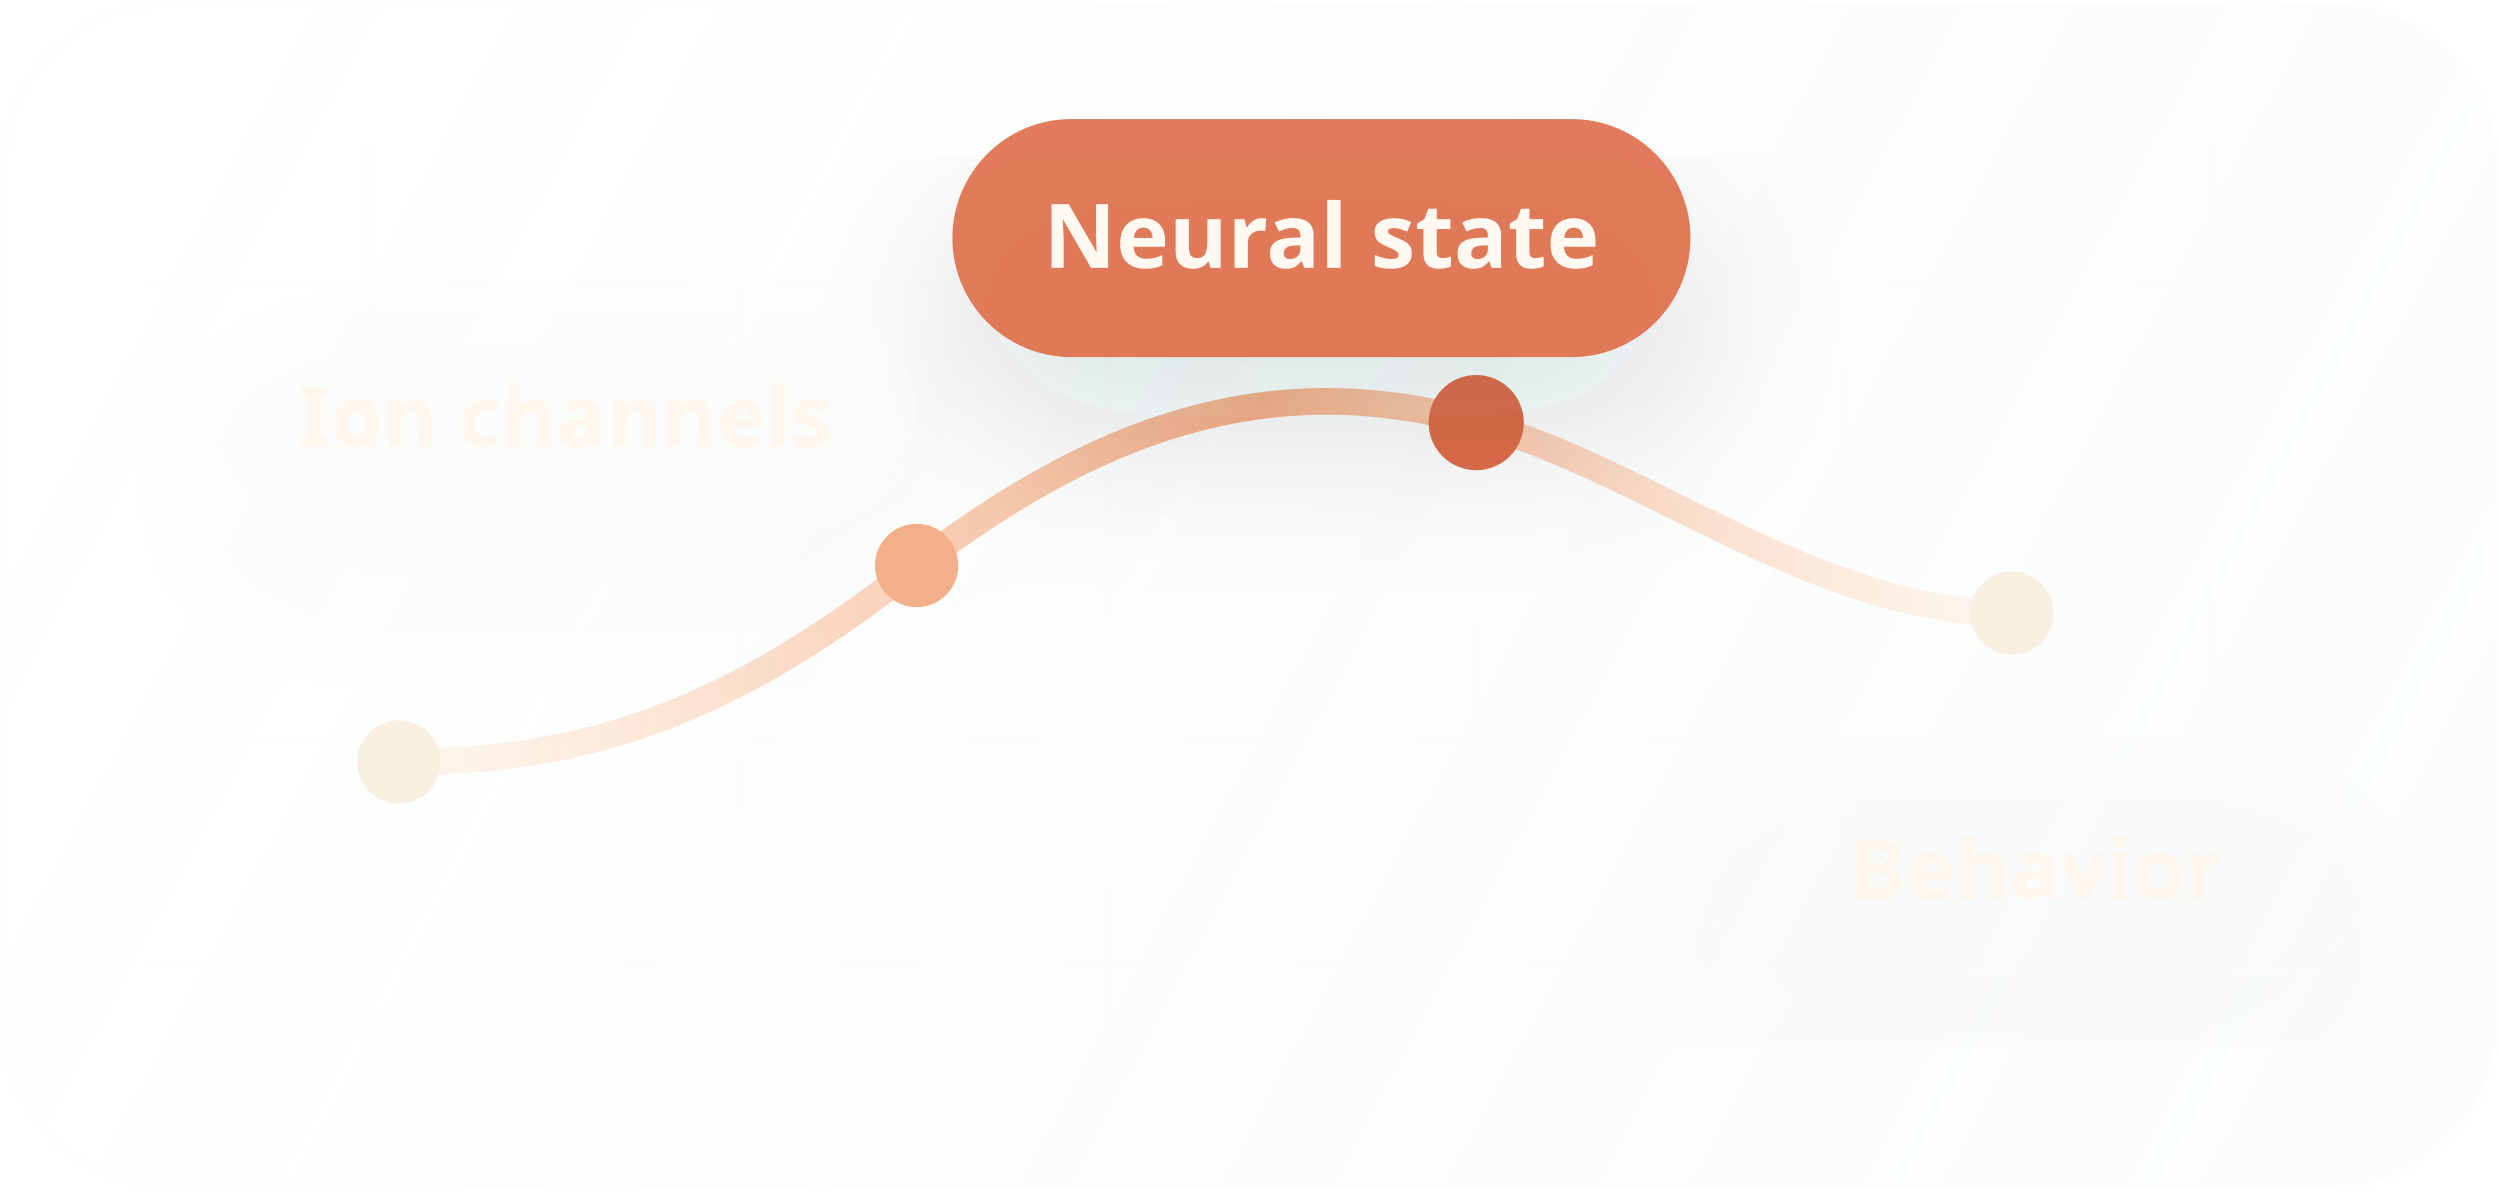
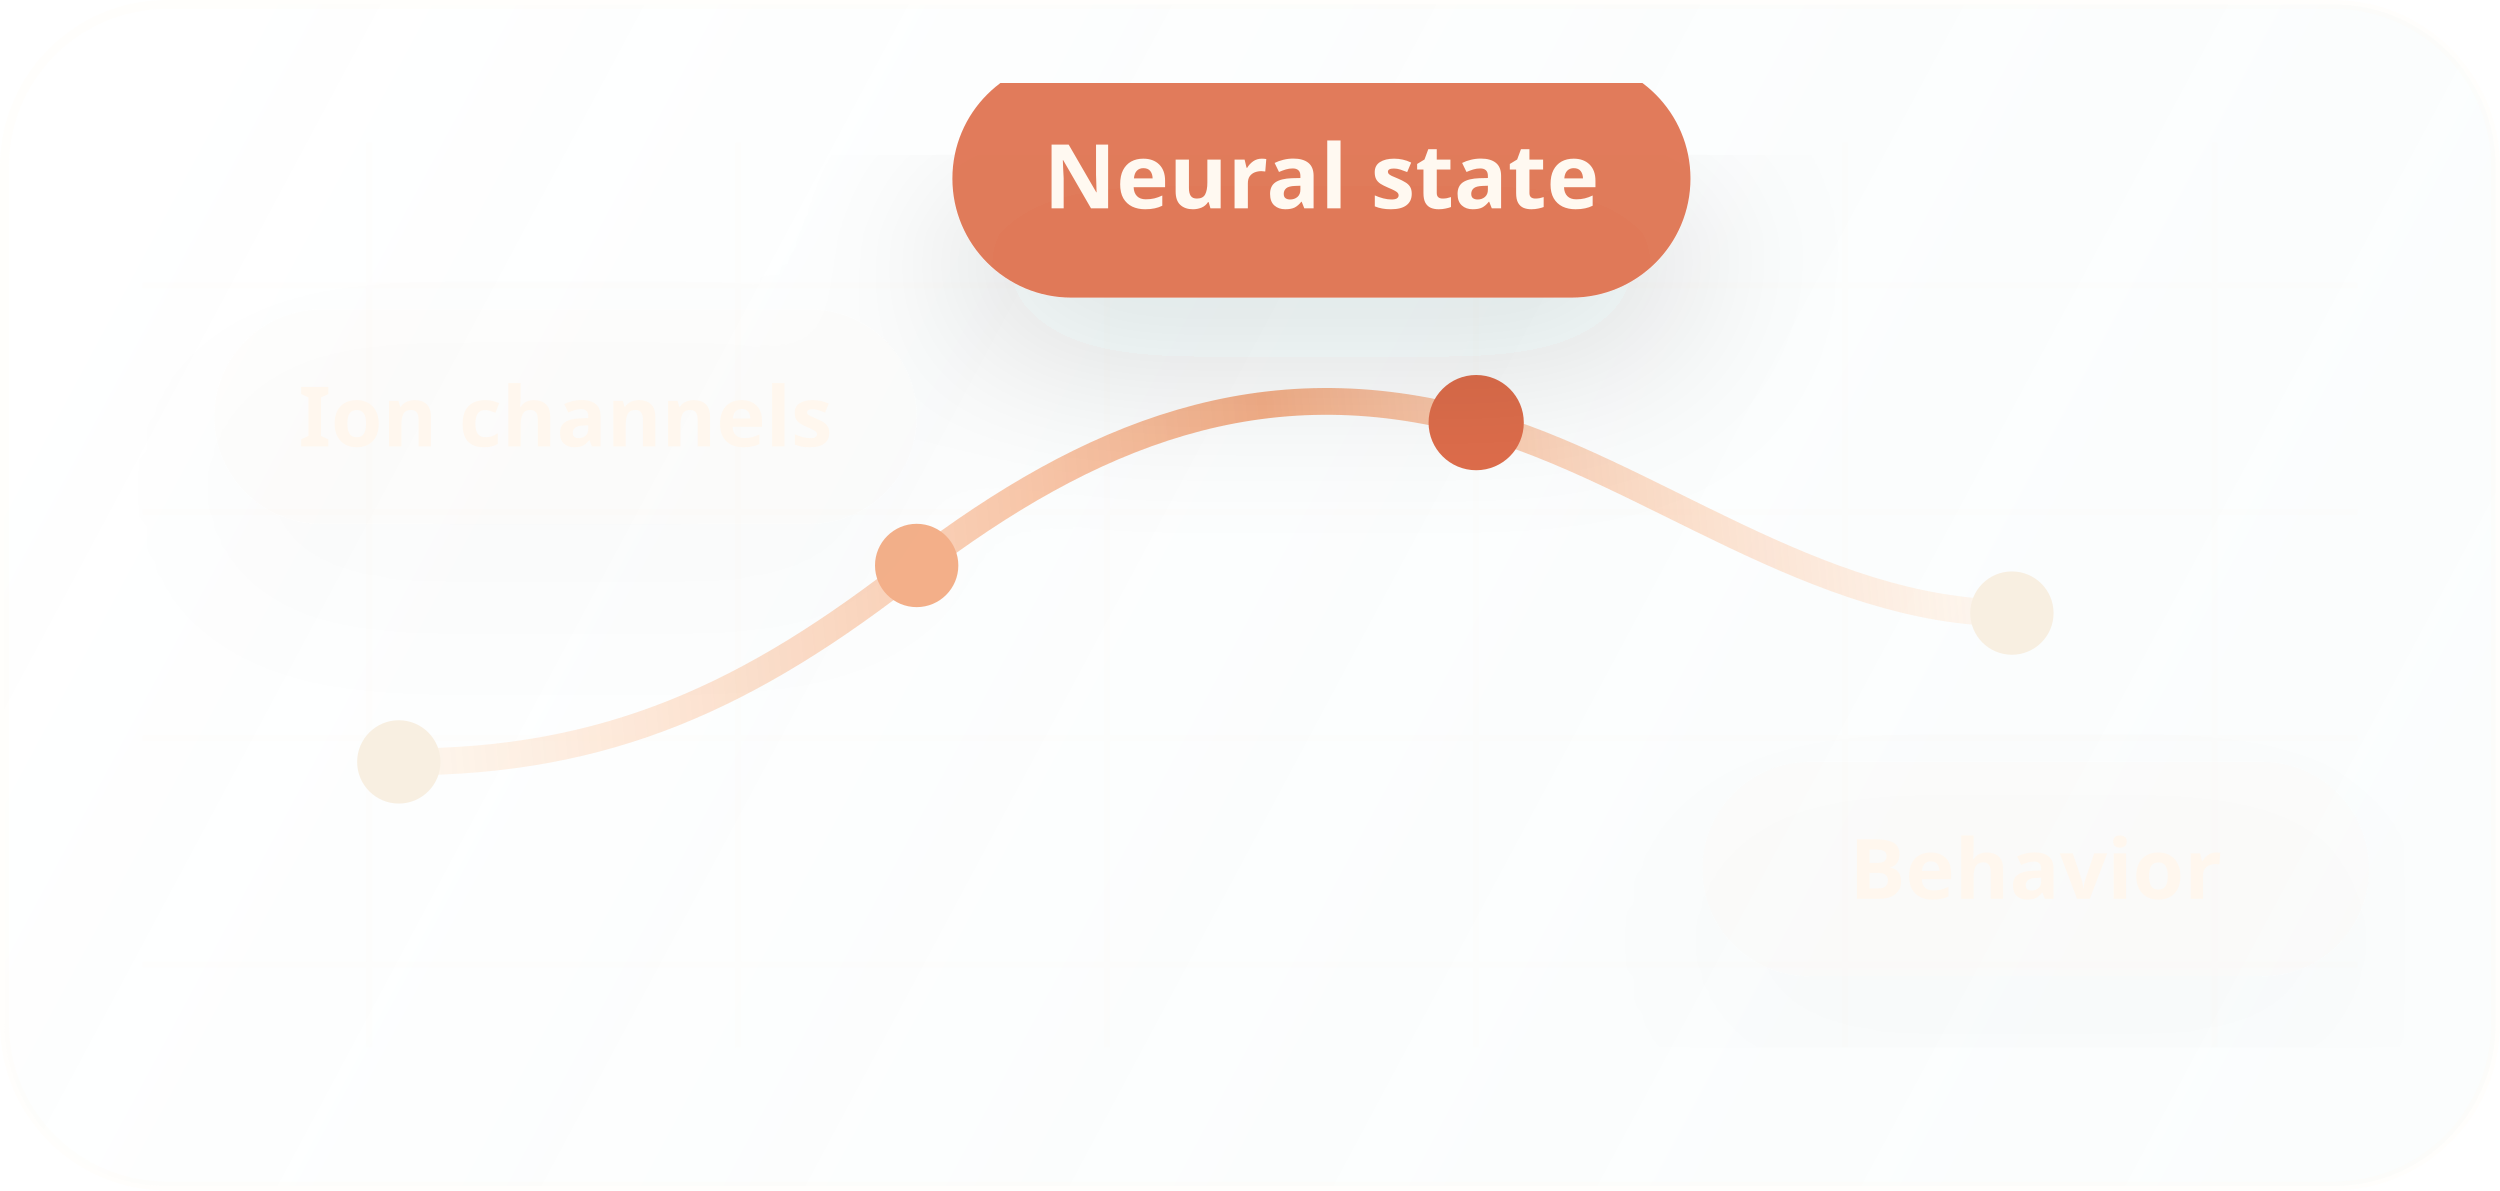
<svg xmlns="http://www.w3.org/2000/svg" width="420" height="200" viewBox="0 0 420 200" fill="none">
  <rect x="0.75" y="0.75" width="418.5" height="198.5" rx="27.25" fill="url(#panel)" stroke="#FFF4E8" stroke-opacity="0.14" stroke-width="1.5" />
  <g opacity="0.1">
    <path d="M24 48H396" stroke="#FFF4E8" />
    <path d="M24 86H396" stroke="#FFF4E8" />
    <path d="M24 124H396" stroke="#FFF4E8" />
    <path d="M24 162H396" stroke="#FFF4E8" />
    <path d="M62 24V176" stroke="#FFF4E8" />
    <path d="M124 24V176" stroke="#FFF4E8" />
    <path d="M186 24V176" stroke="#FFF4E8" />
    <path d="M248 24V176" stroke="#FFF4E8" />
    <path d="M310 24V176" stroke="#FFF4E8" />
    <path d="M372 24V176" stroke="#FFF4E8" />
  </g>
  <path d="M68 128C102 128 126 117 154 95C183 73 212 61 248 71C277 79 305 103 338 103" stroke="url(#signal)" stroke-width="4.5" stroke-linecap="round" />
  <circle cx="67" cy="128" r="7" fill="#F8EFE1" />
  <circle cx="154" cy="95" r="7" fill="#F4B08A" />
  <circle cx="248" cy="71" r="8" fill="#DE6D4B" />
  <circle cx="338" cy="103" r="7" fill="#F8EFE1" />
  <g filter="url(#chipShadow)">
    <rect x="36" y="52" width="118" height="36" rx="18" fill="#F7F1E7" fill-opacity="0.13" />
-     <rect x="160" y="20" width="124" height="40" rx="20" fill="#DE6D4B" fill-opacity="0.9" />
+     <rect x="160" y="10" width="124" height="40" rx="20" fill="#DE6D4B" fill-opacity="0.9" />
    <rect x="286" y="128" width="112" height="36" rx="18" fill="#F7F1E7" fill-opacity="0.13" />
  </g>
  <text x="95" y="75" fill="#FFF7EE" font-family="Avenir Next, Segoe UI, sans-serif" font-size="14" font-weight="700" text-anchor="middle">Ion channels</text>
-   <text x="222" y="45" fill="#FFF9F1" font-family="Avenir Next, Segoe UI, sans-serif" font-size="15" font-weight="700" text-anchor="middle">Neural state</text>
+   <text x="222" y="35" fill="#FFF9F1" font-family="Avenir Next, Segoe UI, sans-serif" font-size="15" font-weight="700" text-anchor="middle">Neural state</text>
  <text x="342" y="151" fill="#FFF7EE" font-family="Avenir Next, Segoe UI, sans-serif" font-size="14" font-weight="700" text-anchor="middle">Behavior</text>
  <defs>
    <linearGradient id="panel" x1="18" y1="12" x2="370" y2="200" gradientUnits="userSpaceOnUse">
      <stop stop-color="#FFFFFF" stop-opacity="0.08" />
      <stop offset="1" stop-color="#9CD0D4" stop-opacity="0.04" />
    </linearGradient>
    <linearGradient id="signal" x1="68" y1="128" x2="338" y2="103" gradientUnits="userSpaceOnUse">
      <stop stop-color="#FFF3E6" stop-opacity="0.7" />
      <stop offset="0.55" stop-color="#F5AF88" />
      <stop offset="1" stop-color="#FFF3E6" stop-opacity="0.6" />
    </linearGradient>
    <filter id="chipShadow" x="18" y="14" width="386" height="162" filterUnits="userSpaceOnUse" color-interpolation-filters="sRGB">
      <feDropShadow dx="0" dy="12" stdDeviation="14" flood-color="#082A2E" flood-opacity="0.14" />
    </filter>
  </defs>
</svg>
